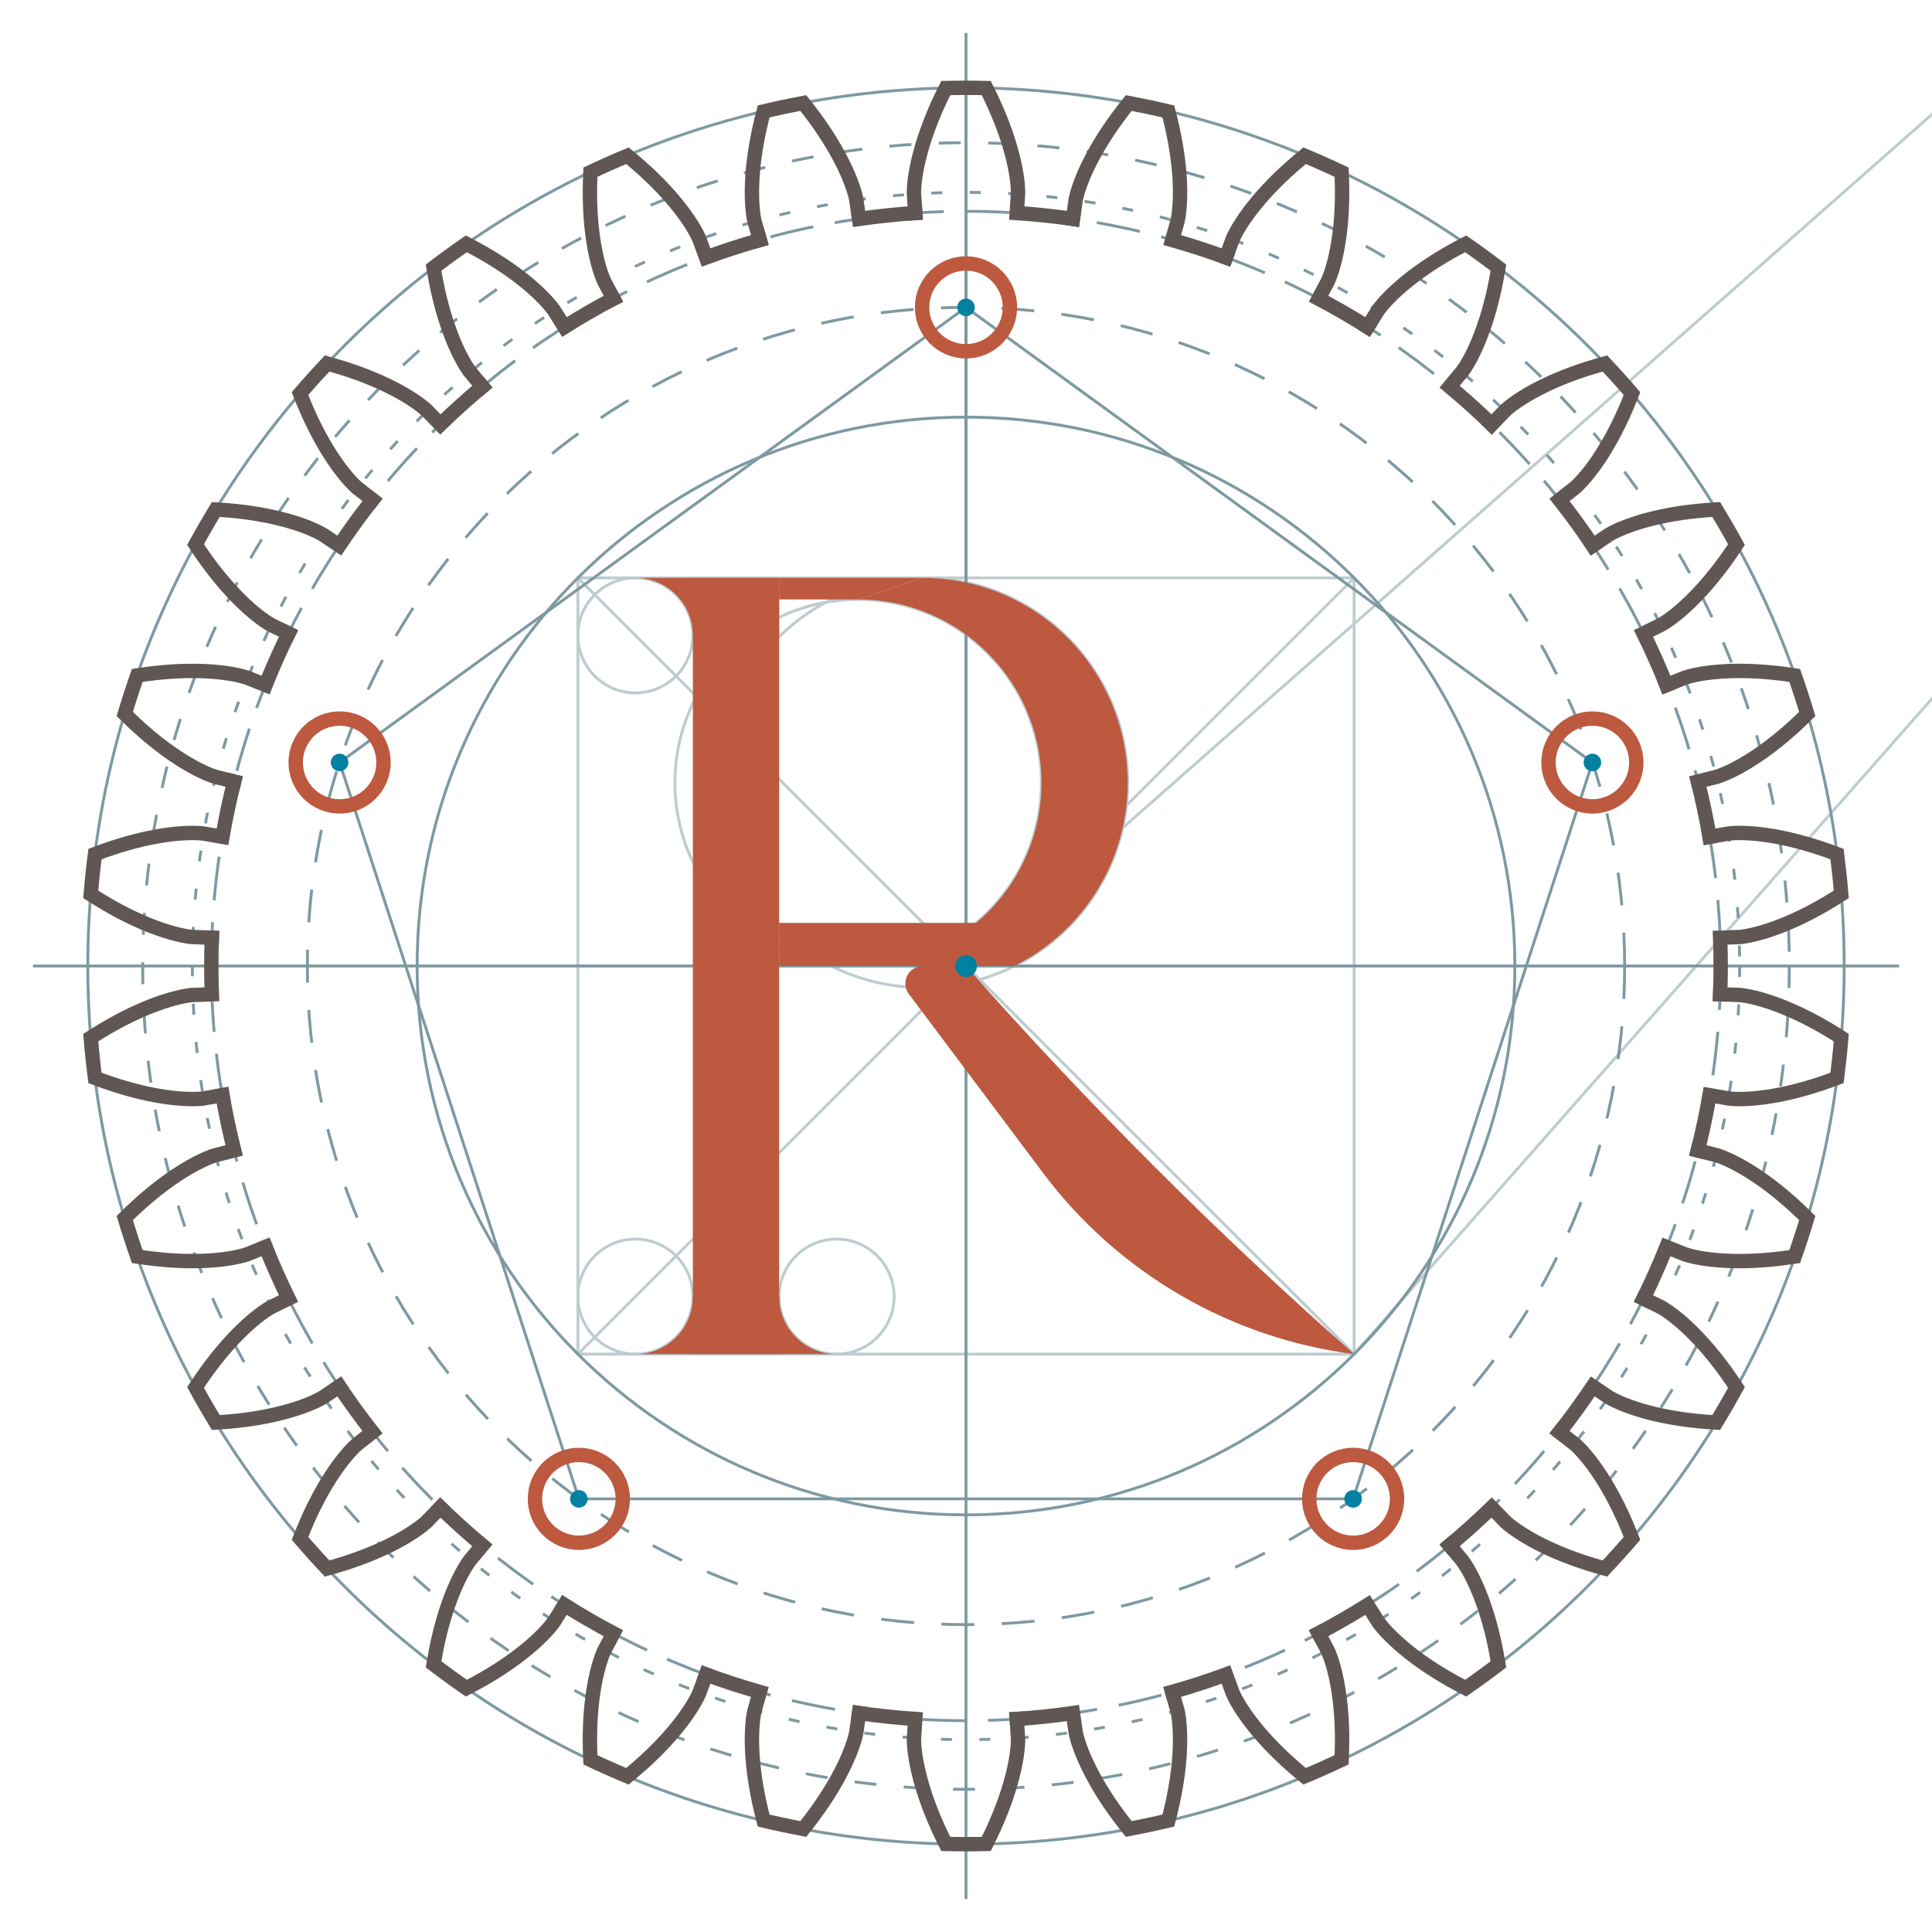
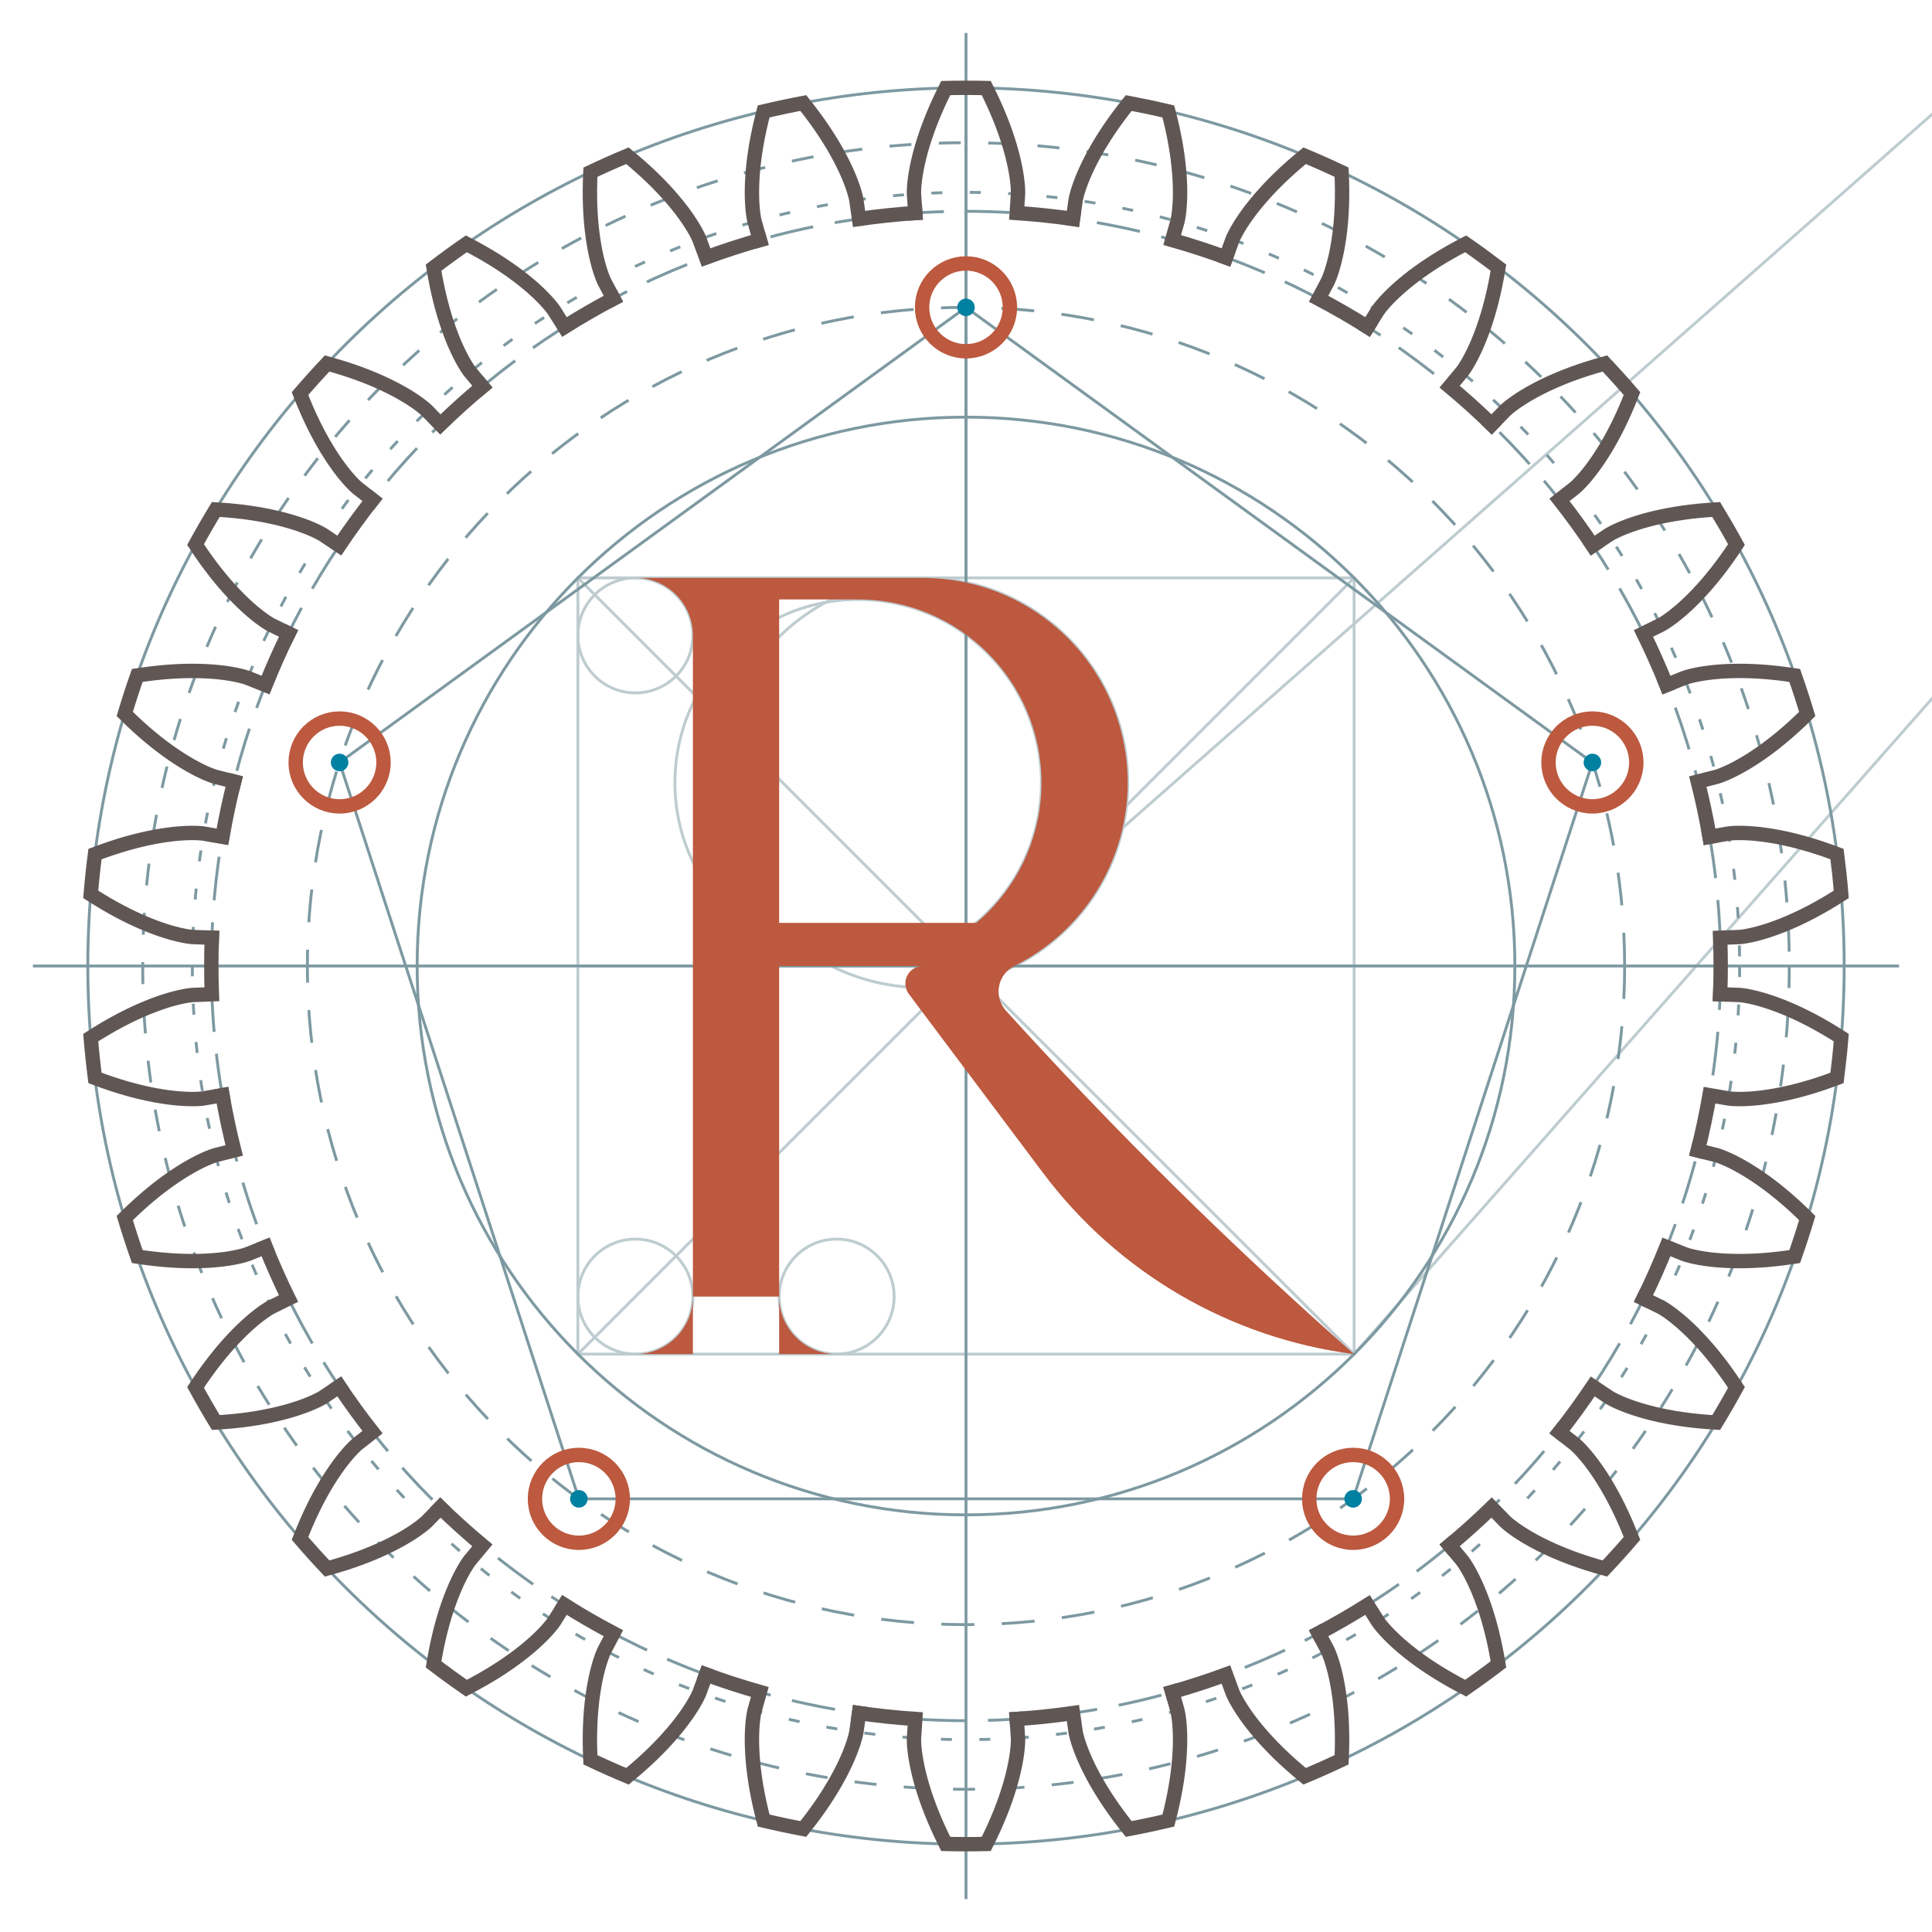
<svg xmlns="http://www.w3.org/2000/svg" width="1024" height="1024" viewBox="-176 -176 352 352" role="img" aria-labelledby="title desc">
  <style>.primary{stroke:#605755}.accent{stroke:#bc593f}.accent-fill{fill:#bc593f}.signal{fill:#0081a1}.guide{stroke:#7d99a1}
@media(prefers-color-scheme:dark){.primary{stroke:#9d9390}.accent{stroke:#ba573d}.accent-fill{fill:#ba573d}.signal{fill:#007f9e}.guide{stroke:#435e65}}</style>
  <defs>
    <path id="tooth" d="M -9.242,-137.189 L -9.474,-140.635 L -9.476,-140.67 L -9.479,-140.776 L -9.481,-140.953 L -9.478,-141.2 L -9.468,-141.517 L -9.446,-141.905 L -9.41,-142.362 L -9.356,-142.889 L -9.283,-143.485 L -9.185,-144.148 L -9.062,-144.879 L -8.908,-145.677 L -8.722,-146.539 L -8.5,-147.466 L -8.239,-148.456 L -7.937,-149.508 L -7.591,-150.62 L -7.197,-151.791 L -6.753,-153.019 L -6.256,-154.303 L -5.703,-155.641 L -5.093,-157.03 L -4.421,-158.47 L -3.687,-159.958 A 160 160 0 0 1 3.687,-159.958 L 4.421,-158.47 L 5.093,-157.03 L 5.703,-155.641 L 6.256,-154.303 L 6.753,-153.019 L 7.197,-151.791 L 7.591,-150.62 L 7.937,-149.508 L 8.239,-148.456 L 8.5,-147.466 L 8.722,-146.539 L 8.908,-145.677 L 9.062,-144.879 L 9.185,-144.148 L 9.283,-143.485 L 9.356,-142.889 L 9.41,-142.362 L 9.446,-141.905 L 9.468,-141.517 L 9.478,-141.2 L 9.481,-140.953 L 9.479,-140.776 L 9.476,-140.67 L 9.474,-140.635 L 9.242,-137.189 A 137.5 137.5 0 0 1 19.483,-136.113" />
  </defs>
  <g class="guide" fill="none" stroke-width="0.524">
    <path d="M -170 0 H 170 M 0 -170 V 170" />
    <circle r="160" />
    <circle r="150" stroke-dasharray="4 5" />
    <circle r="140.954" stroke-dasharray="2 5" />
    <circle r="137.5" stroke-dasharray="8 4" />
    <circle r="100" />
    <circle r="120" stroke-dasharray="6 5" />
    <polygon points="0,-120 114.127,-37.082 70.534,97.082 -70.534,97.082 -114.127,-37.082" />
    <path d="M 0 0 L 0,-160" />
    <g opacity="0.5">
      <rect x="-70.711" y="-70.711" width="141.421" height="141.421" />
-       <path d="M -70.711 0 H 70.711 M -70.711 -70.711 L 70.711 70.711 M -70.711 70.711 L 70.711 -70.711 M 0 0 L 597.3,-526.589 M 597.3,-526.589 L 70.711,70.711" />
+       <path d="M -70.711 0 H 70.711 M -70.711 -70.711 L 70.711 70.711 M -70.711 70.711 L 70.711 -70.711 M 0,0 L 597.3,-526.589 M 597.3,-526.589 L 70.711,70.711" />
      <circle cx="-7.857" cy="-33.391" r="37.32" />
      <circle cx="-19.642" cy="-33.391" r="33.391" />
      <circle cx="-60.235" cy="-60.235" r="10.476" />
      <circle cx="-60.235" cy="60.235" r="10.476" />
      <circle cx="-23.57" cy="60.235" r="10.476" />
    </g>
  </g>
  <g class="primary" fill="none" stroke-width="2.619" stroke-linecap="square" stroke-linejoin="miter">
    <use href="#tooth" transform="rotate(0)" />
    <use href="#tooth" transform="rotate(12)" />
    <use href="#tooth" transform="rotate(24)" />
    <use href="#tooth" transform="rotate(36)" />
    <use href="#tooth" transform="rotate(48)" />
    <use href="#tooth" transform="rotate(60)" />
    <use href="#tooth" transform="rotate(72)" />
    <use href="#tooth" transform="rotate(84)" />
    <use href="#tooth" transform="rotate(96)" />
    <use href="#tooth" transform="rotate(108)" />
    <use href="#tooth" transform="rotate(120)" />
    <use href="#tooth" transform="rotate(132)" />
    <use href="#tooth" transform="rotate(144)" />
    <use href="#tooth" transform="rotate(156)" />
    <use href="#tooth" transform="rotate(168)" />
    <use href="#tooth" transform="rotate(180)" />
    <use href="#tooth" transform="rotate(192)" />
    <use href="#tooth" transform="rotate(204)" />
    <use href="#tooth" transform="rotate(216)" />
    <use href="#tooth" transform="rotate(228)" />
    <use href="#tooth" transform="rotate(240)" />
    <use href="#tooth" transform="rotate(252)" />
    <use href="#tooth" transform="rotate(264)" />
    <use href="#tooth" transform="rotate(276)" />
    <use href="#tooth" transform="rotate(288)" />
    <use href="#tooth" transform="rotate(300)" />
    <use href="#tooth" transform="rotate(312)" />
    <use href="#tooth" transform="rotate(324)" />
    <use href="#tooth" transform="rotate(336)" />
    <use href="#tooth" transform="rotate(348)" />
  </g>
  <g class="accent" fill="none" stroke-width="2.619" stroke-linecap="butt" stroke-linejoin="miter">
    <circle cx="0" cy="-120" r="8" />
    <circle cx="114.127" cy="-37.082" r="8" />
    <circle cx="70.534" cy="97.082" r="8" />
    <circle cx="-70.534" cy="97.082" r="8" />
    <circle cx="-114.127" cy="-37.082" r="8" />
  </g>
  <g class="accent-fill" stroke="none" fill-rule="nonzero">
-     <path d="M -49.759,-70.711 H -34.046 V 70.711 H -49.759 Z" />
-     <path d="M -70.711,-70.711 H -34.046 V -60.235 H -49.759 A 10.476 10.476 0 0 0 -60.235,-70.711 H -70.711 Z" />
-     <path d="M -49.759,60.235 A 10.476 10.476 0 0 1 -60.235,70.711 H -23.57 A 10.476 10.476 0 0 1 -34.046,60.235 H -49.759 Z" />
-     <path d="M -34.046,-70.711 L -7.857,-70.711 L -19.642,-66.782 L -34.046,-66.782 Z" />
-     <path d="M -7.857,-70.711 A 37.32 37.32 0 0 1 8.81,0 L -19.642,0 A 33.391 33.391 0 0 0 -19.642,-66.782 Z" />
-     <path d="M -34.046,-7.857 H 8.81 V 0 H -34.046 Z" />
-     <path d="M 0,0 A 796.281 796.281 0 0 0 70.711,70.711 A 84.2 84.2 0 0 1 14.044,37.712 L -10.41,5.107 A 3.192 3.192 0 0 1 -7.857,0 L 0,0 Z" />
+     <path d="M -49.759,-70.711 H -34.046 V 70.711 H -49.759 Z M -70.711,-70.711 H -34.046 V -60.235 H -49.759 A 10.476 10.476 0 0 0 -60.235,-70.711 H -70.711 Z M -49.759,60.235 A 10.476 10.476 0 0 1 -60.235,70.711 H -23.57 A 10.476 10.476 0 0 1 -34.046,60.235 H -49.759 Z M -34.046,-70.711 L -7.857,-70.711 L -19.642,-66.782 L -34.046,-66.782 Z M -7.857,-70.711 A 37.32 37.32 0 0 1 8.81,0 L -19.642,0 A 33.391 33.391 0 0 0 -19.642,-66.782 Z M -34.046,-7.857 H 8.81 V 0 H -34.046 Z M 8.81,0 A 5.199 5.199 0 0 0 7.279,8.144 A 796.281 796.281 0 0 0 70.711,70.711 A 84.2 84.2 0 0 1 14.044,37.712 L -10.41,5.107 A 3.192 3.192 0 0 1 -7.857,0 L 8.81,0 Z" />
  </g>
  <g class="signal">
    <circle cx="0" cy="-120" r="1.6" />
    <circle cx="114.127" cy="-37.082" r="1.6" />
    <circle cx="70.534" cy="97.082" r="1.6" />
    <circle cx="-70.534" cy="97.082" r="1.6" />
    <circle cx="-114.127" cy="-37.082" r="1.6" />
-     <circle r="2" />
  </g>
</svg>
